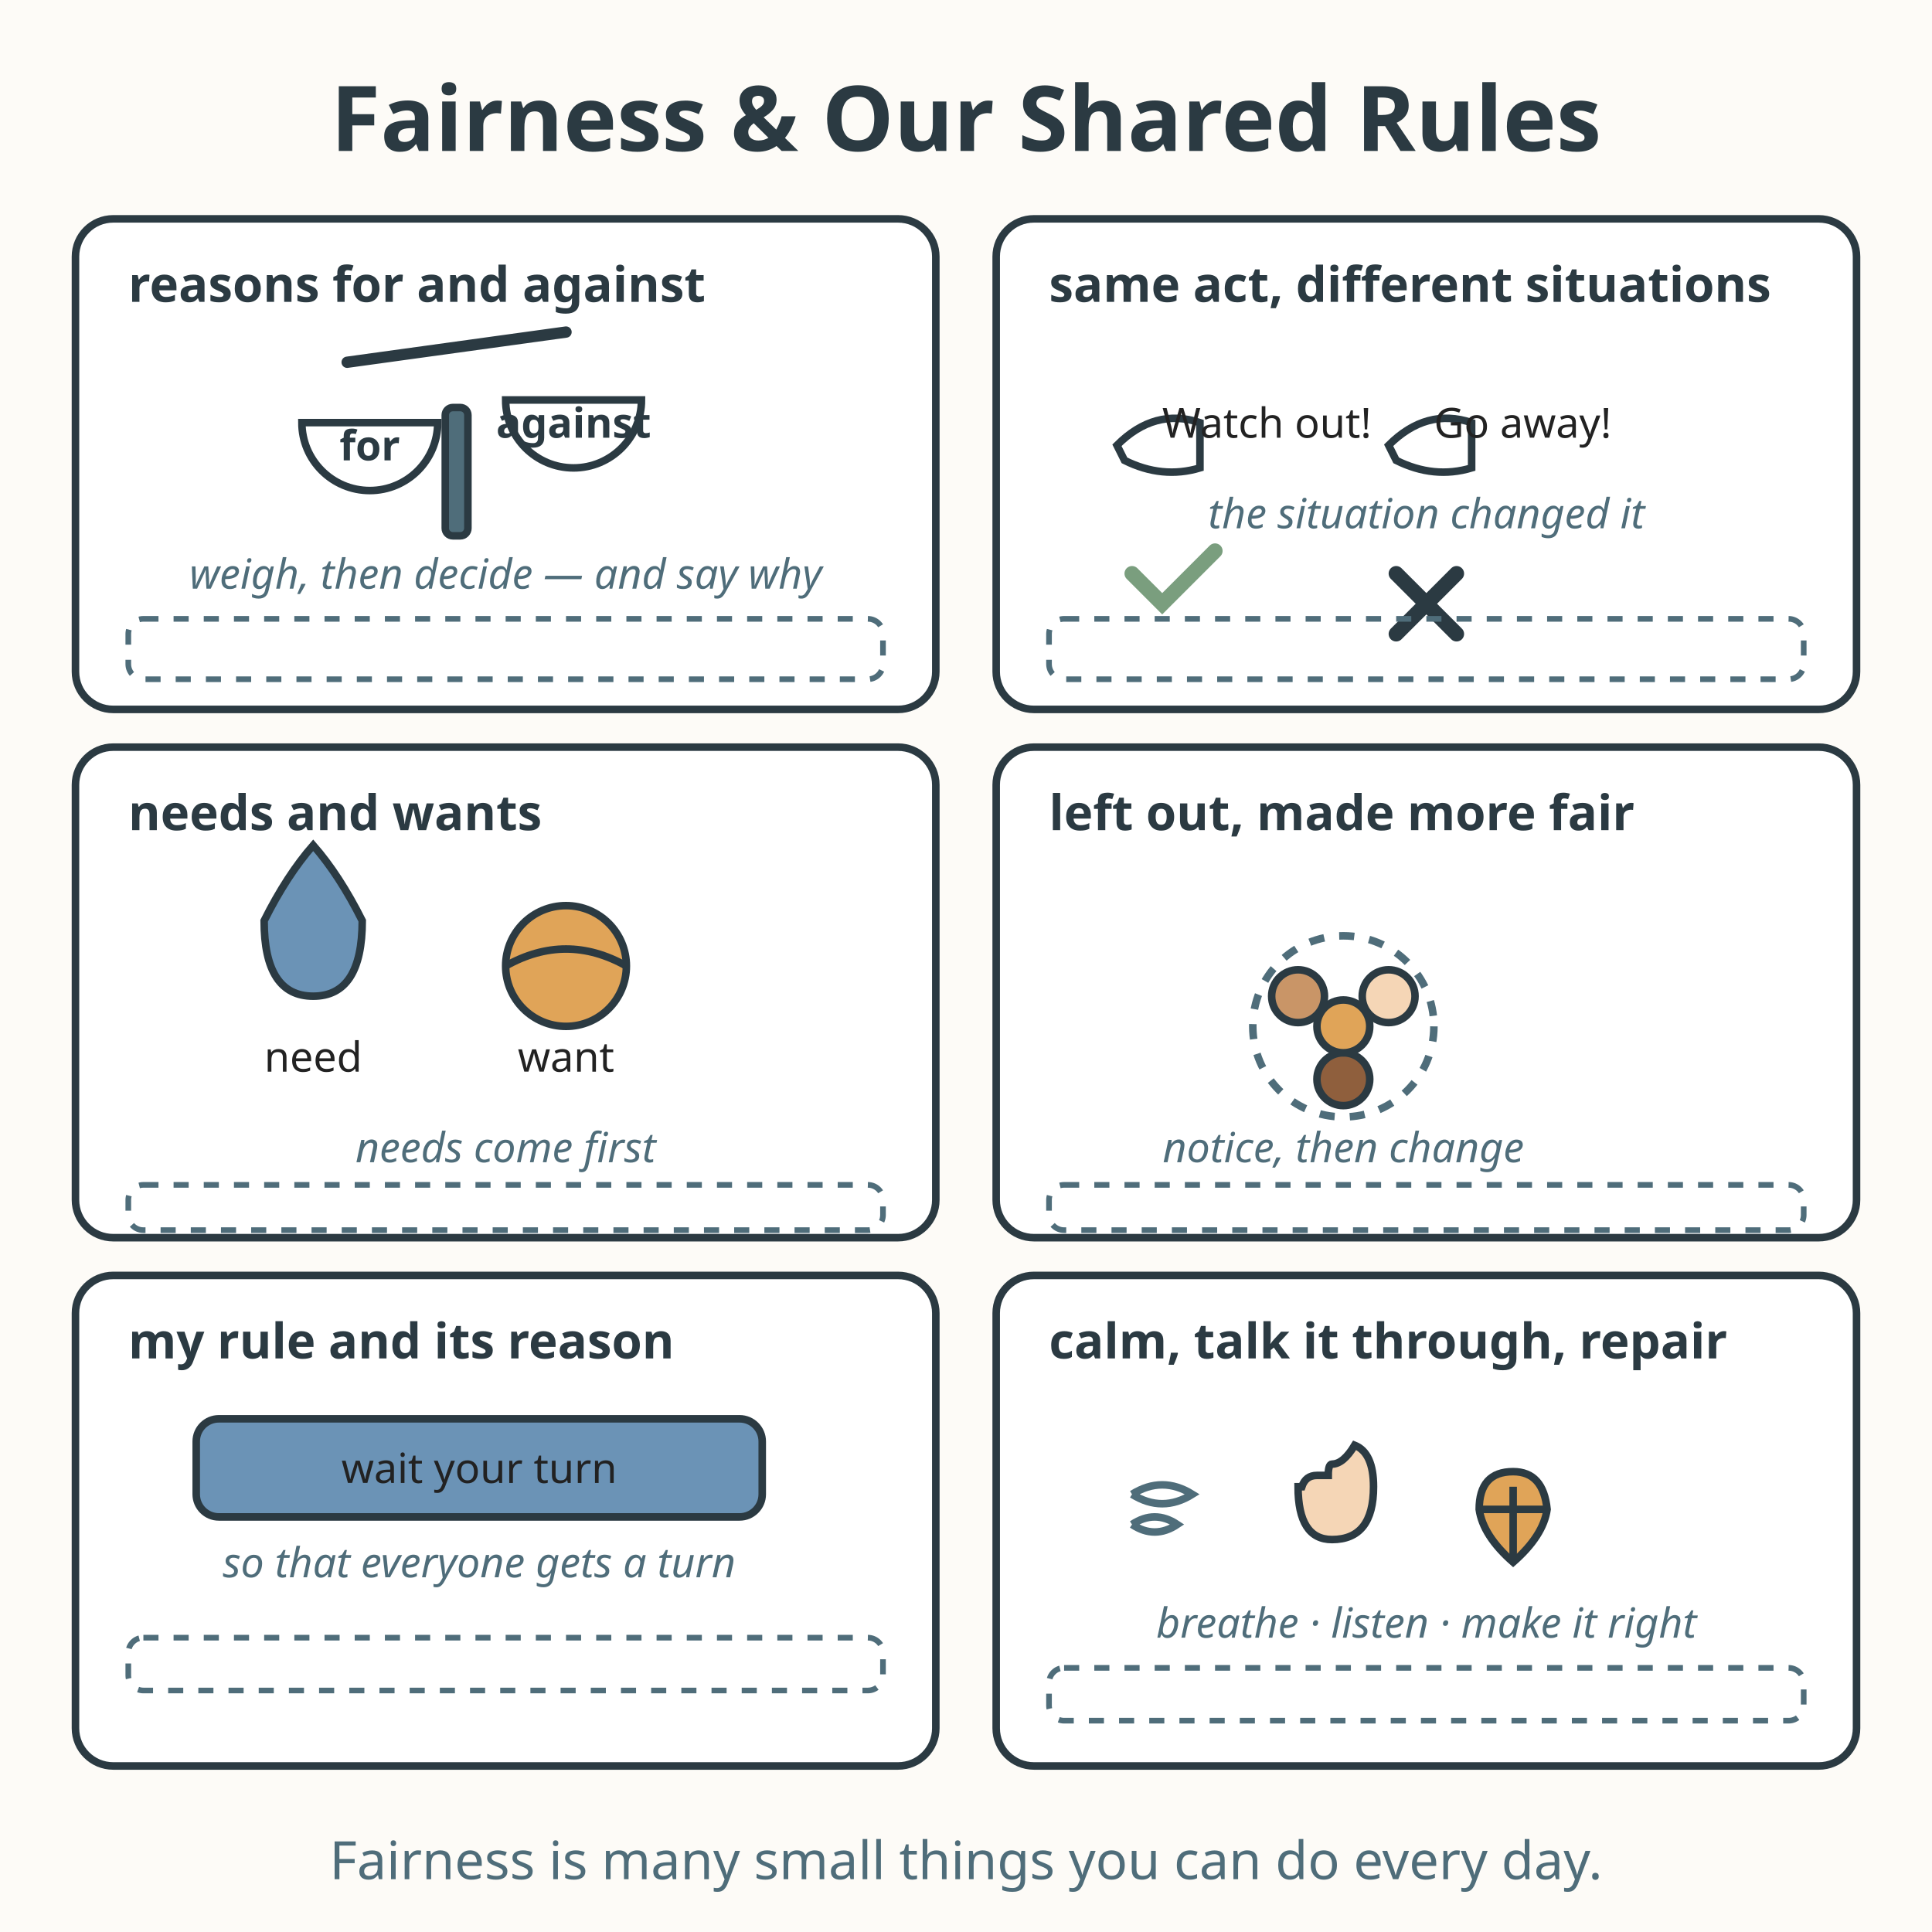
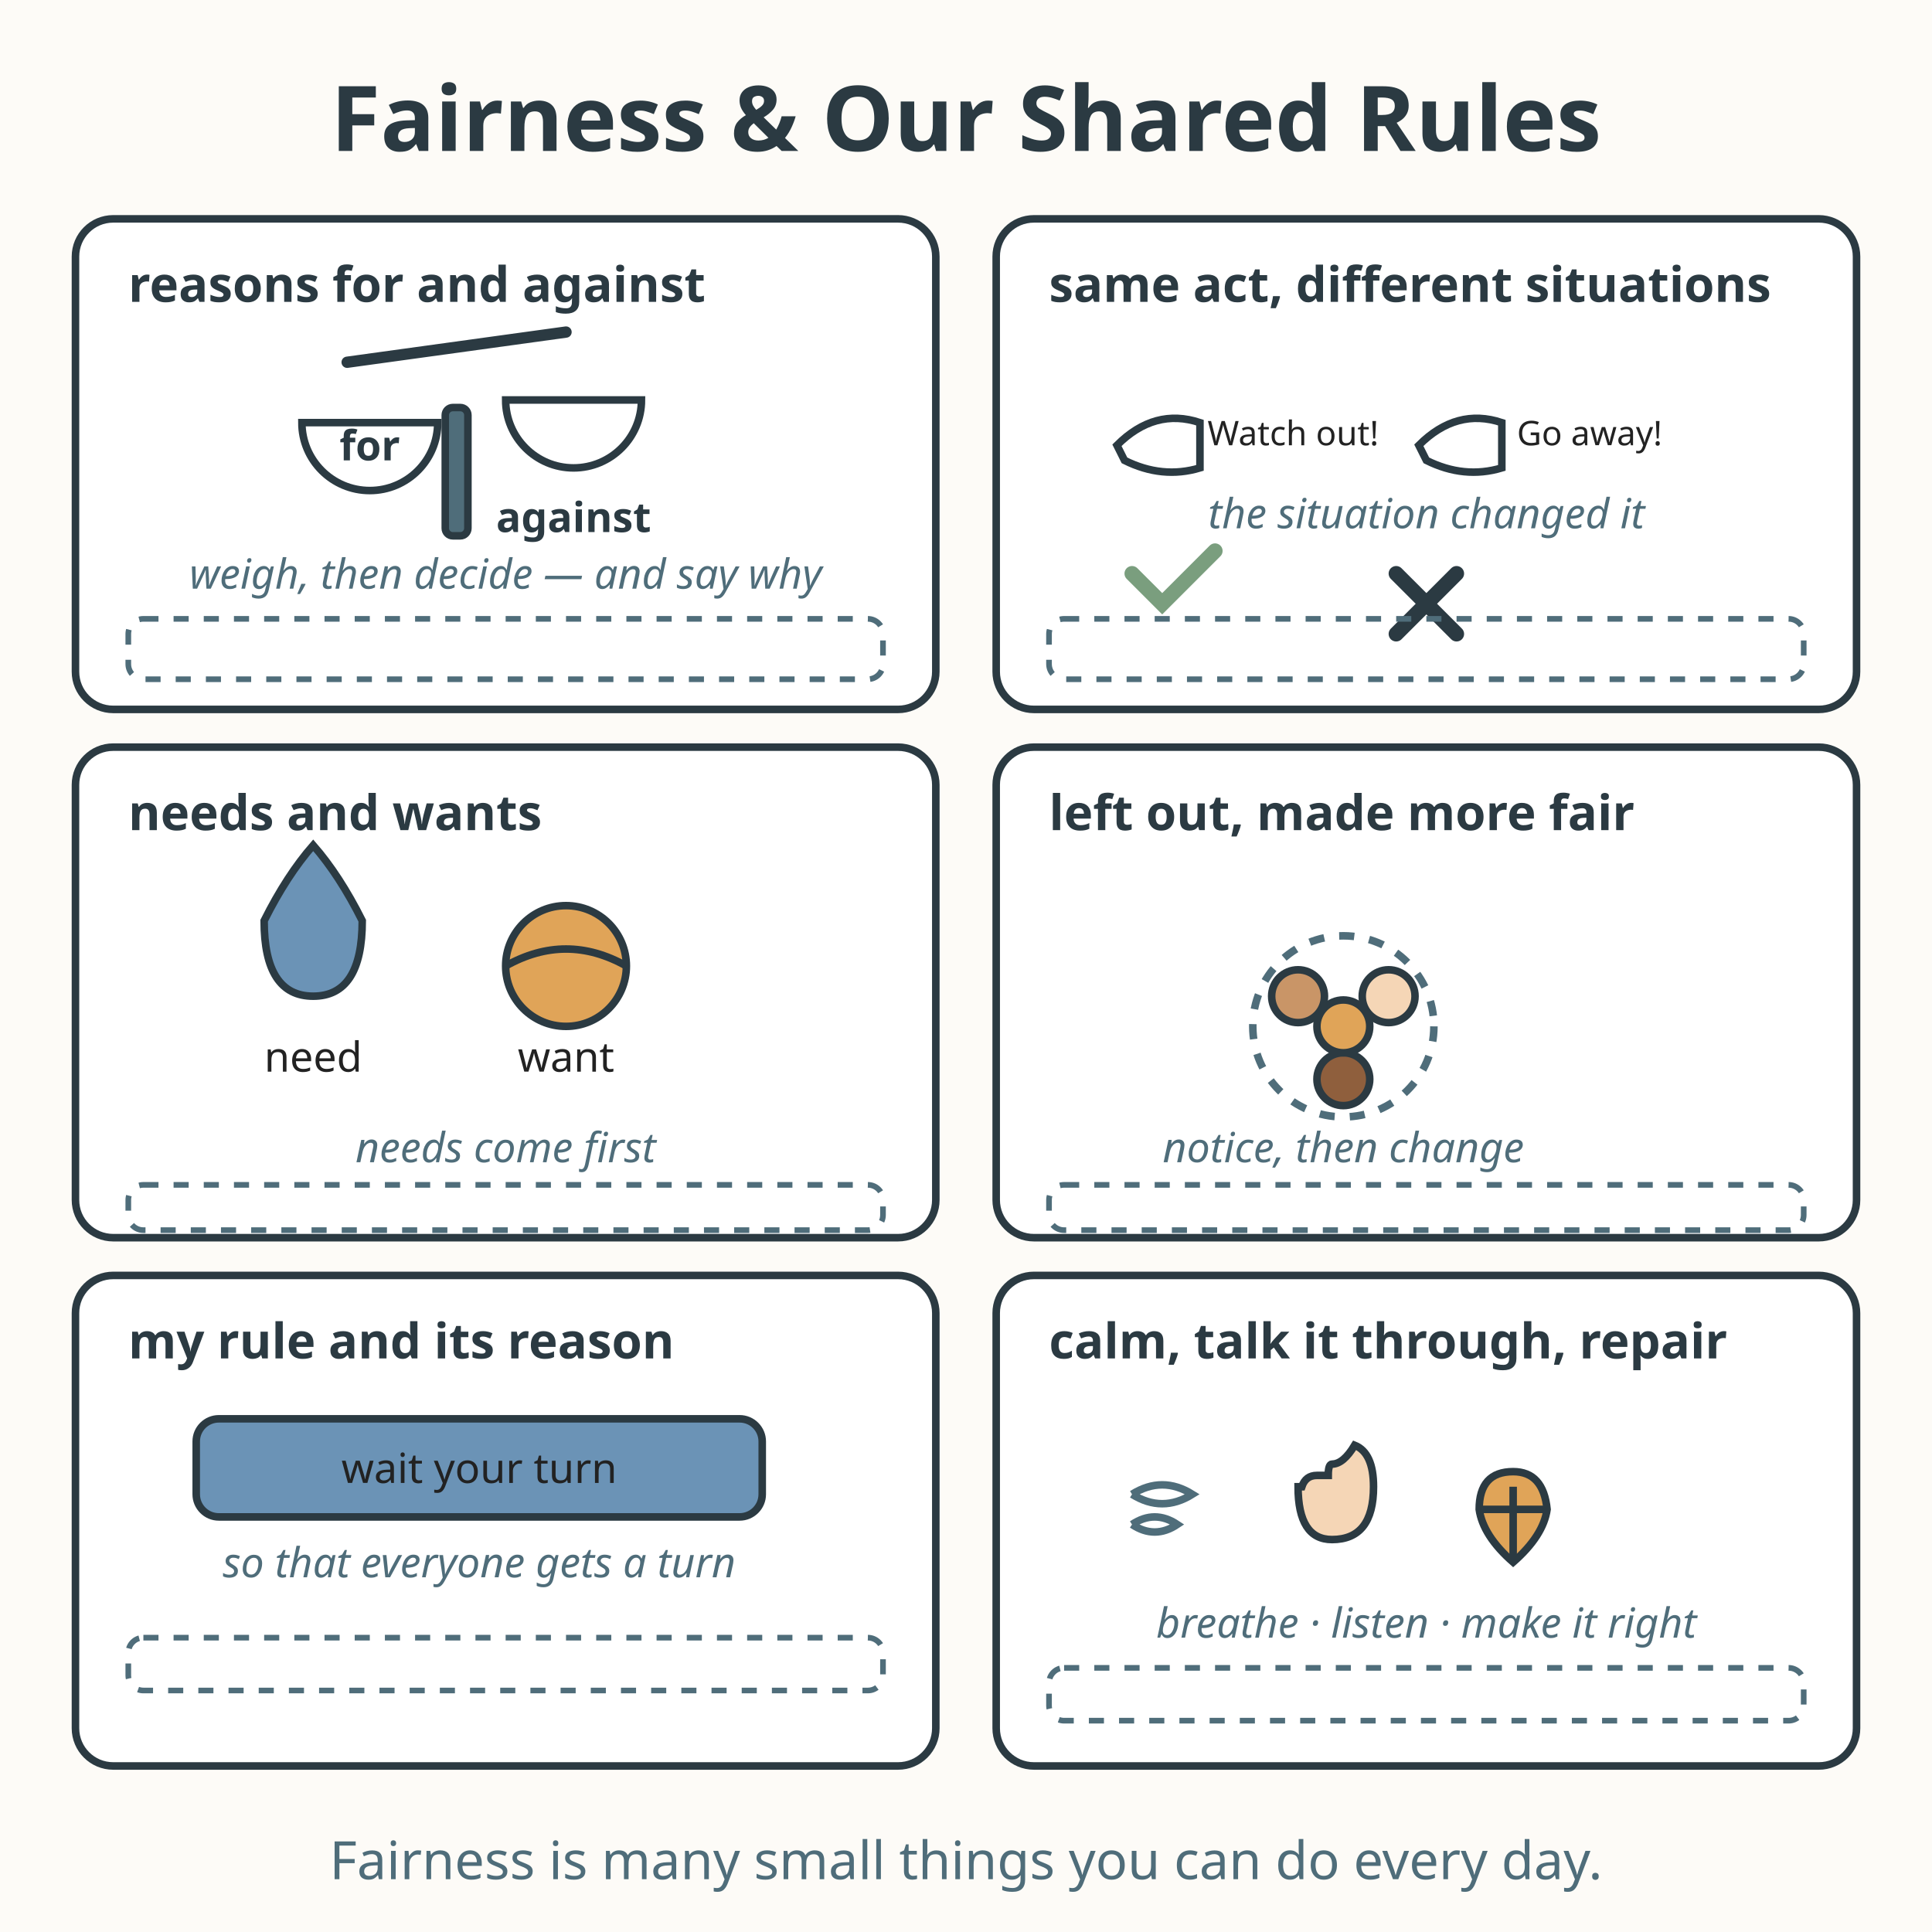
<svg xmlns="http://www.w3.org/2000/svg" viewBox="0 0 512 512" role="img" aria-labelledby="title-L-03-010-10-fairness-and-our-shared-rules-all-together desc-L-03-010-10-fairness-and-our-shared-rules-all-together">
  <rect width="512" height="512" fill="#fdfbf7" />
  <text x="256" y="40" text-anchor="middle" font-family="sans-serif" font-size="24" font-weight="bold" fill="#2b3a42">Fairness &amp; Our Shared Rules</text>
  <rect x="20" y="58" width="228" height="130" rx="10" fill="#ffffff" stroke="#2b3a42" stroke-width="2" />
  <text x="34" y="80" font-family="sans-serif" font-size="13" font-weight="bold" fill="#2b3a42">reasons for and against</text>
  <rect x="118" y="108" width="6" height="34" rx="2" fill="#4f6d7a" stroke="#2b3a42" stroke-width="2" />
  <line x1="92" y1="96" x2="150" y2="88" stroke="#2b3a42" stroke-width="3" stroke-linecap="round" />
  <path d="M80 112 A18 18 0 0 0 116 112 Z" fill="#ffffff" stroke="#2b3a42" stroke-width="2" />
  <text x="98" y="122" text-anchor="middle" font-family="sans-serif" font-size="11" font-weight="bold" fill="#2b3a42">for</text>
  <path d="M134 106 A18 18 0 0 0 170 106 Z" fill="#ffffff" stroke="#2b3a42" stroke-width="2" />
-   <text x="152" y="116" text-anchor="middle" font-family="sans-serif" font-size="11" font-weight="bold" fill="#2b3a42">against</text>
+   <text x="152" y="141" text-anchor="middle" font-family="sans-serif" font-size="11" font-weight="bold" fill="#2b3a42">against</text>
  <text x="134" y="156" text-anchor="middle" font-family="sans-serif" font-size="11" font-style="italic" fill="#4f6d7a">weigh, then decide — and say why</text>
  <rect x="34" y="164" width="200" height="16" rx="4" fill="none" stroke="#4f6d7a" stroke-width="1.5" stroke-dasharray="4 4" />
  <rect x="264" y="58" width="228" height="130" rx="10" fill="#ffffff" stroke="#2b3a42" stroke-width="2" />
  <text x="278" y="80" font-family="sans-serif" font-size="13" font-weight="bold" fill="#2b3a42">same act, different situations</text>
  <path d="M296 118 q10 -10 22 -6 l0 12 q-10 3 -20 -2 Z" fill="#ffffff" stroke="#2b3a42" stroke-width="2" />
-   <text x="308" y="116" font-family="sans-serif" font-size="11" fill="#222222">Watch out!</text>
-   <path d="M368 118 q10 -10 22 -6 l0 12 q-10 3 -20 -2 Z" fill="#ffffff" stroke="#2b3a42" stroke-width="2" />
-   <text x="380" y="116" font-family="sans-serif" font-size="11" fill="#222222">Go away!</text>
+   <text x="320" y="118" font-family="sans-serif" font-size="9" fill="#222222">Watch out!</text>
+   <path d="M376 118 q10 -10 22 -6 l0 12 q-10 3 -20 -2 Z" fill="#ffffff" stroke="#2b3a42" stroke-width="2" />
+   <text x="402" y="118" font-family="sans-serif" font-size="9" fill="#222222">Go away!</text>
  <path d="M300 152 l8 8 l14 -14" fill="none" stroke="#7a9e7e" stroke-width="4" stroke-linecap="round" />
  <line x1="370" y1="152" x2="386" y2="168" stroke="#2b3a42" stroke-width="4" stroke-linecap="round" />
  <line x1="386" y1="152" x2="370" y2="168" stroke="#2b3a42" stroke-width="4" stroke-linecap="round" />
  <text x="378" y="140" text-anchor="middle" font-family="sans-serif" font-size="11" font-style="italic" fill="#4f6d7a">the situation changed it</text>
  <rect x="278" y="164" width="200" height="16" rx="4" fill="none" stroke="#4f6d7a" stroke-width="1.5" stroke-dasharray="4 4" />
  <rect x="20" y="198" width="228" height="130" rx="10" fill="#ffffff" stroke="#2b3a42" stroke-width="2" />
  <text x="34" y="220" font-family="sans-serif" font-size="13" font-weight="bold" fill="#2b3a42">needs and wants</text>
  <path d="M70 244 q0 20 13 20 q13 0 13 -20 q-6 -12 -13 -20 q-7 8 -13 20 Z" fill="#6b93b6" stroke="#2b3a42" stroke-width="2" />
  <text x="83" y="284" text-anchor="middle" font-family="sans-serif" font-size="11" fill="#222222">need</text>
  <circle cx="150" cy="256" r="16" fill="#e0a458" stroke="#2b3a42" stroke-width="2" />
  <path d="M134 256 q16 -9 32 0" fill="none" stroke="#2b3a42" stroke-width="2" />
  <text x="150" y="284" text-anchor="middle" font-family="sans-serif" font-size="11" fill="#222222">want</text>
  <text x="134" y="308" text-anchor="middle" font-family="sans-serif" font-size="11" font-style="italic" fill="#4f6d7a">needs come first</text>
  <rect x="34" y="314" width="200" height="12" rx="4" fill="none" stroke="#4f6d7a" stroke-width="1.5" stroke-dasharray="4 4" />
  <rect x="264" y="198" width="228" height="130" rx="10" fill="#ffffff" stroke="#2b3a42" stroke-width="2" />
  <text x="278" y="220" font-family="sans-serif" font-size="13" font-weight="bold" fill="#2b3a42">left out, made more fair</text>
  <circle cx="356" cy="272" r="24" fill="none" stroke="#4f6d7a" stroke-width="2" stroke-dasharray="4 4" />
  <circle cx="344" cy="264" r="7" fill="#c99567" stroke="#2b3a42" stroke-width="2" />
  <circle cx="368" cy="264" r="7" fill="#f5d6b6" stroke="#2b3a42" stroke-width="2" />
  <circle cx="356" cy="286" r="7" fill="#8f5f3d" stroke="#2b3a42" stroke-width="2" />
  <circle cx="356" cy="272" r="7" fill="#e0a458" stroke="#2b3a42" stroke-width="2" />
  <text x="356" y="308" text-anchor="middle" font-family="sans-serif" font-size="11" font-style="italic" fill="#4f6d7a">notice, then change</text>
  <rect x="278" y="314" width="200" height="12" rx="4" fill="none" stroke="#4f6d7a" stroke-width="1.5" stroke-dasharray="4 4" />
  <rect x="20" y="338" width="228" height="130" rx="10" fill="#ffffff" stroke="#2b3a42" stroke-width="2" />
  <text x="34" y="360" font-family="sans-serif" font-size="13" font-weight="bold" fill="#2b3a42">my rule and its reason</text>
  <rect x="52" y="376" width="150" height="26" rx="6" fill="#6b93b6" stroke="#2b3a42" stroke-width="2" />
  <text x="127" y="393" text-anchor="middle" font-family="sans-serif" font-size="11" fill="#222222">wait your turn</text>
  <text x="127" y="418" text-anchor="middle" font-family="sans-serif" font-size="11" font-style="italic" fill="#4f6d7a">so that everyone gets a turn</text>
  <rect x="34" y="434" width="200" height="14" rx="4" fill="none" stroke="#4f6d7a" stroke-width="1.5" stroke-dasharray="4 4" />
  <rect x="264" y="338" width="228" height="130" rx="10" fill="#ffffff" stroke="#2b3a42" stroke-width="2" />
  <text x="278" y="360" font-family="sans-serif" font-size="13" font-weight="bold" fill="#2b3a42">calm, talk it through, repair</text>
  <path d="M300 404 q6 -4 12 0 q-6 4 -12 0" fill="none" stroke="#4f6d7a" stroke-width="2" />
  <path d="M300 396 q8 -5 16 0 q-8 5 -16 0" fill="none" stroke="#4f6d7a" stroke-width="2" />
  <path d="M344 394 q0 14 9 14 q11 0 11 -14 q0 -9 -5 -11 q-3 5 -6 5 q-1 0 -1 3 q-1 0 -3 0 q-3 0 -4 3 Z" fill="#f5d6b6" stroke="#2b3a42" stroke-width="2" />
  <path d="M392 400 q0 -10 9 -10 q8 0 9 10 q-1 7 -9 14 q-8 -7 -9 -14 Z" fill="#e0a458" stroke="#2b3a42" stroke-width="2" />
  <line x1="401" y1="394" x2="401" y2="414" stroke="#2b3a42" stroke-width="2" />
  <line x1="393" y1="400" x2="409" y2="400" stroke="#2b3a42" stroke-width="2" />
  <text x="378" y="434" text-anchor="middle" font-family="sans-serif" font-size="11" font-style="italic" fill="#4f6d7a">breathe · listen · make it right</text>
  <rect x="278" y="442" width="200" height="14" rx="4" fill="none" stroke="#4f6d7a" stroke-width="1.5" stroke-dasharray="4 4" />
  <text x="256" y="498" text-anchor="middle" font-family="sans-serif" font-size="14" fill="#4f6d7a">Fairness is many small things you can do every day.</text>
</svg>
